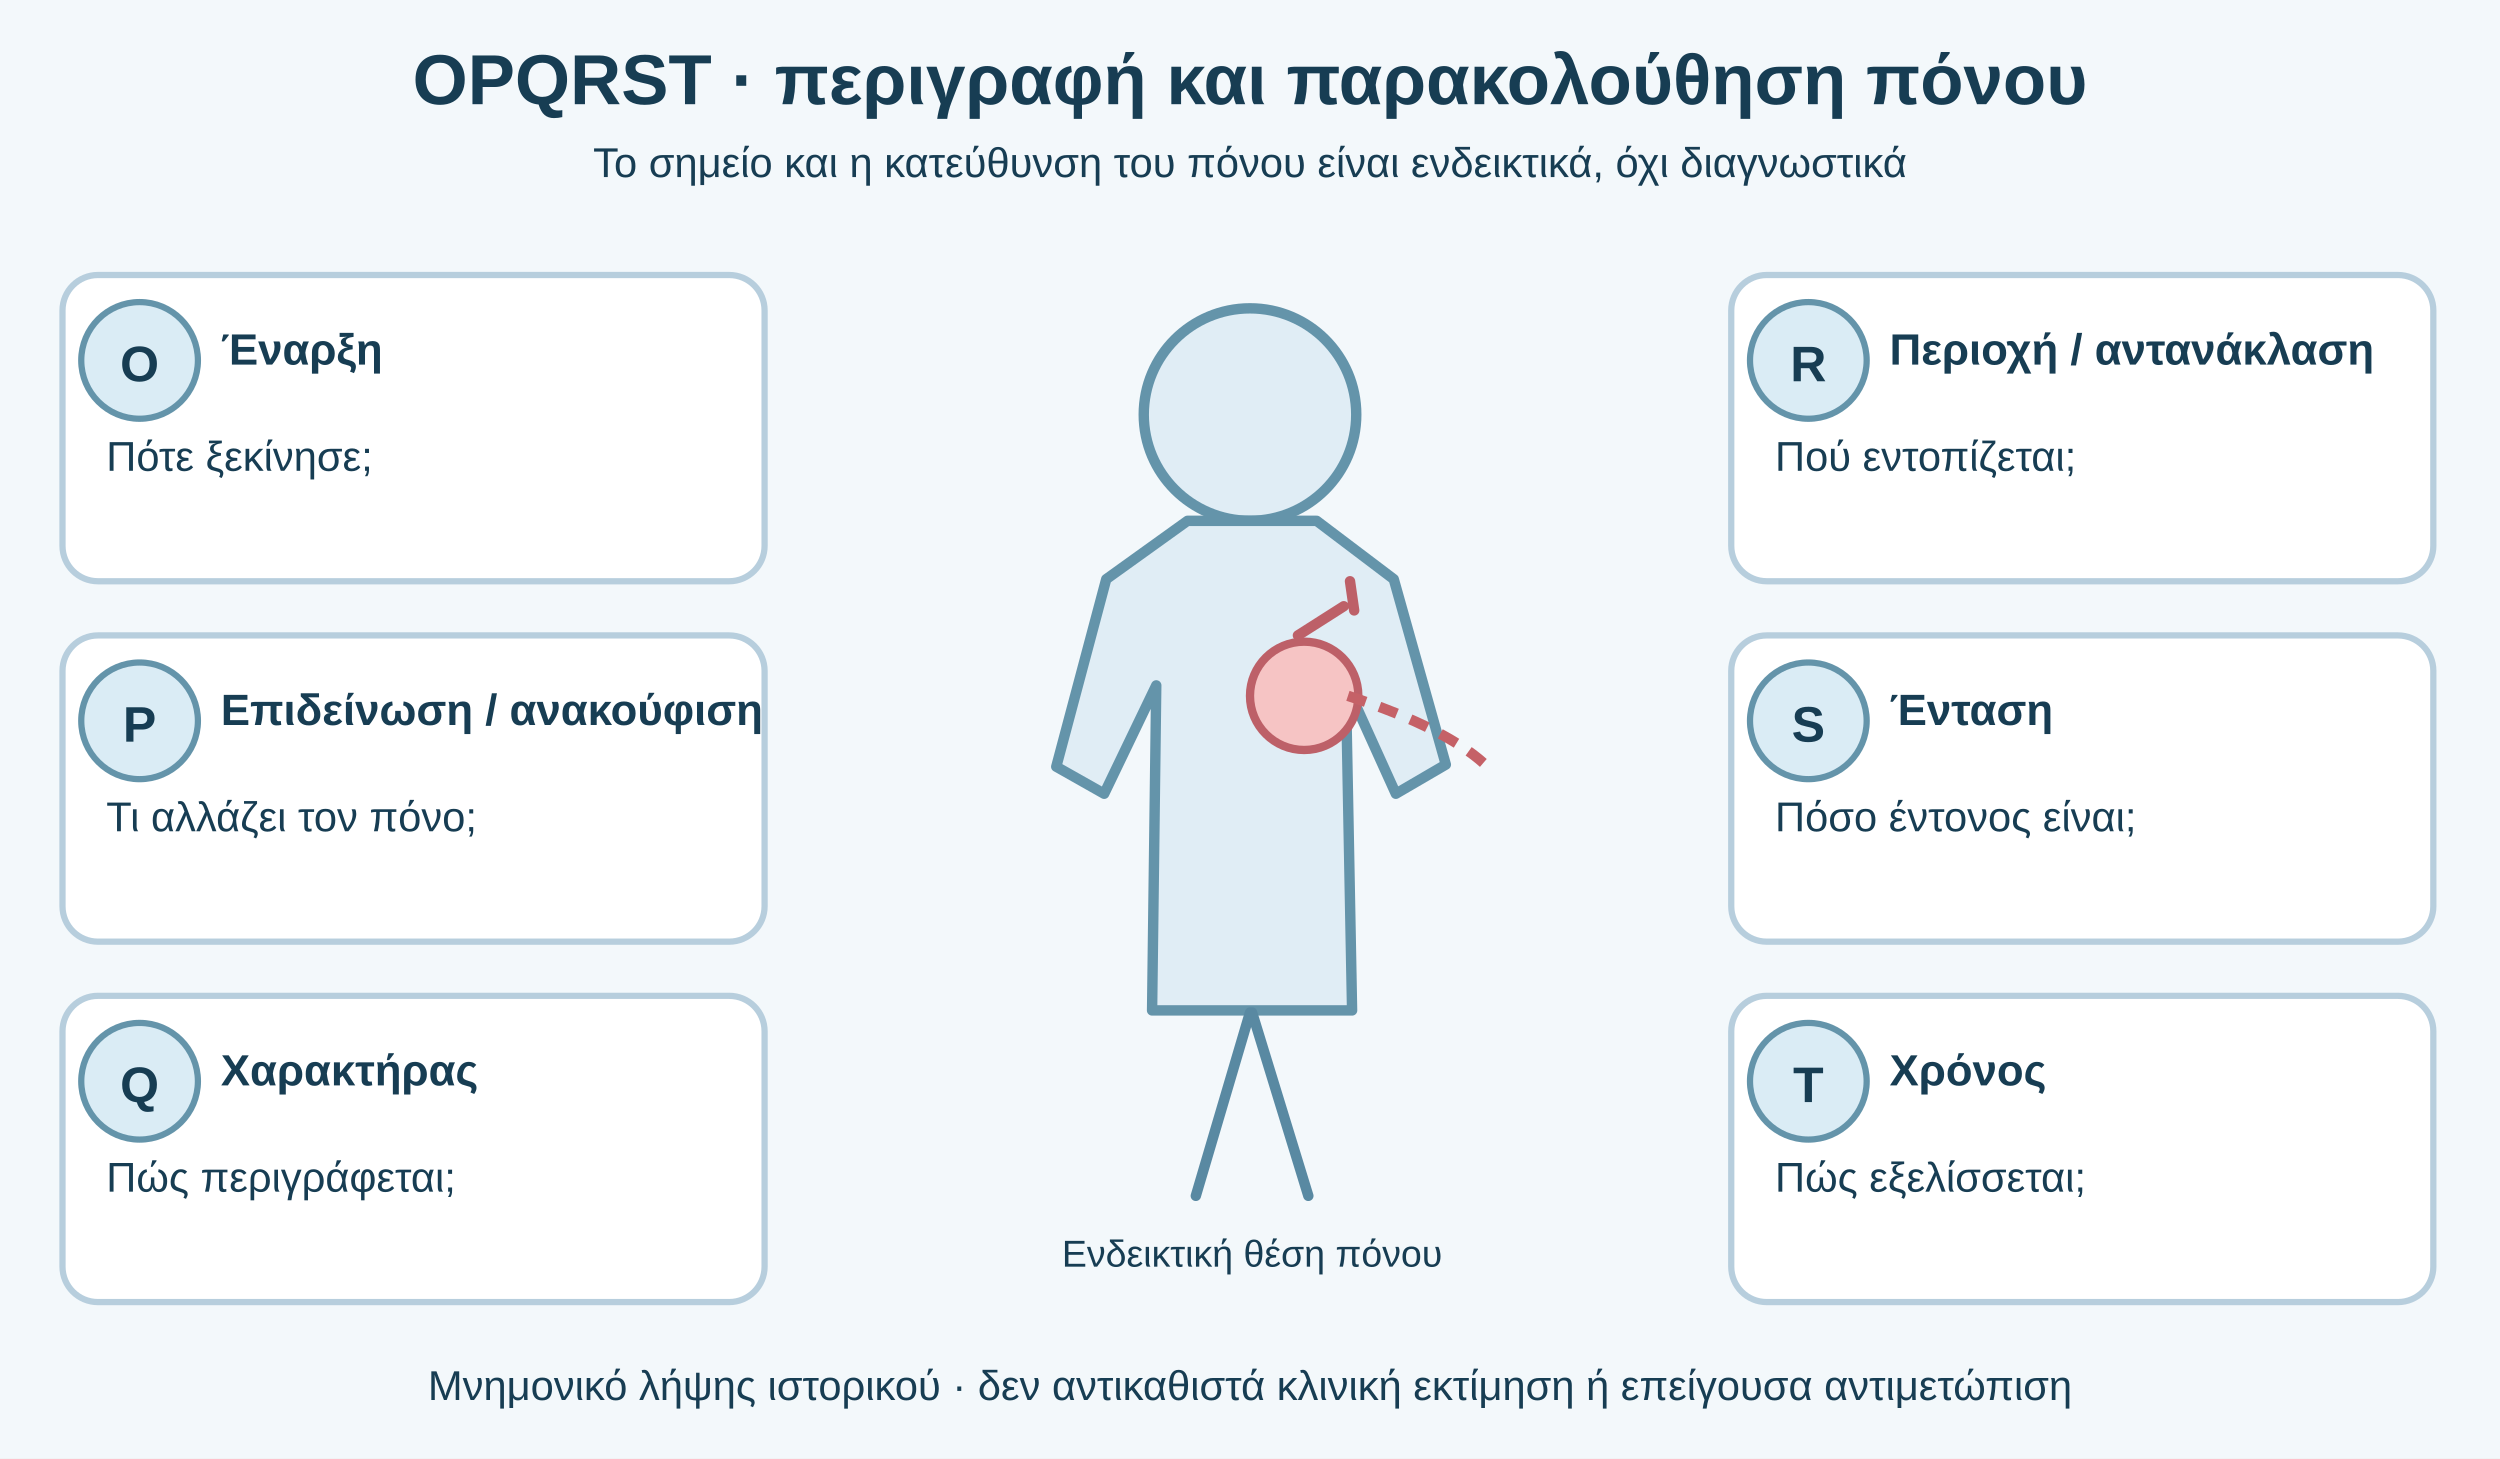
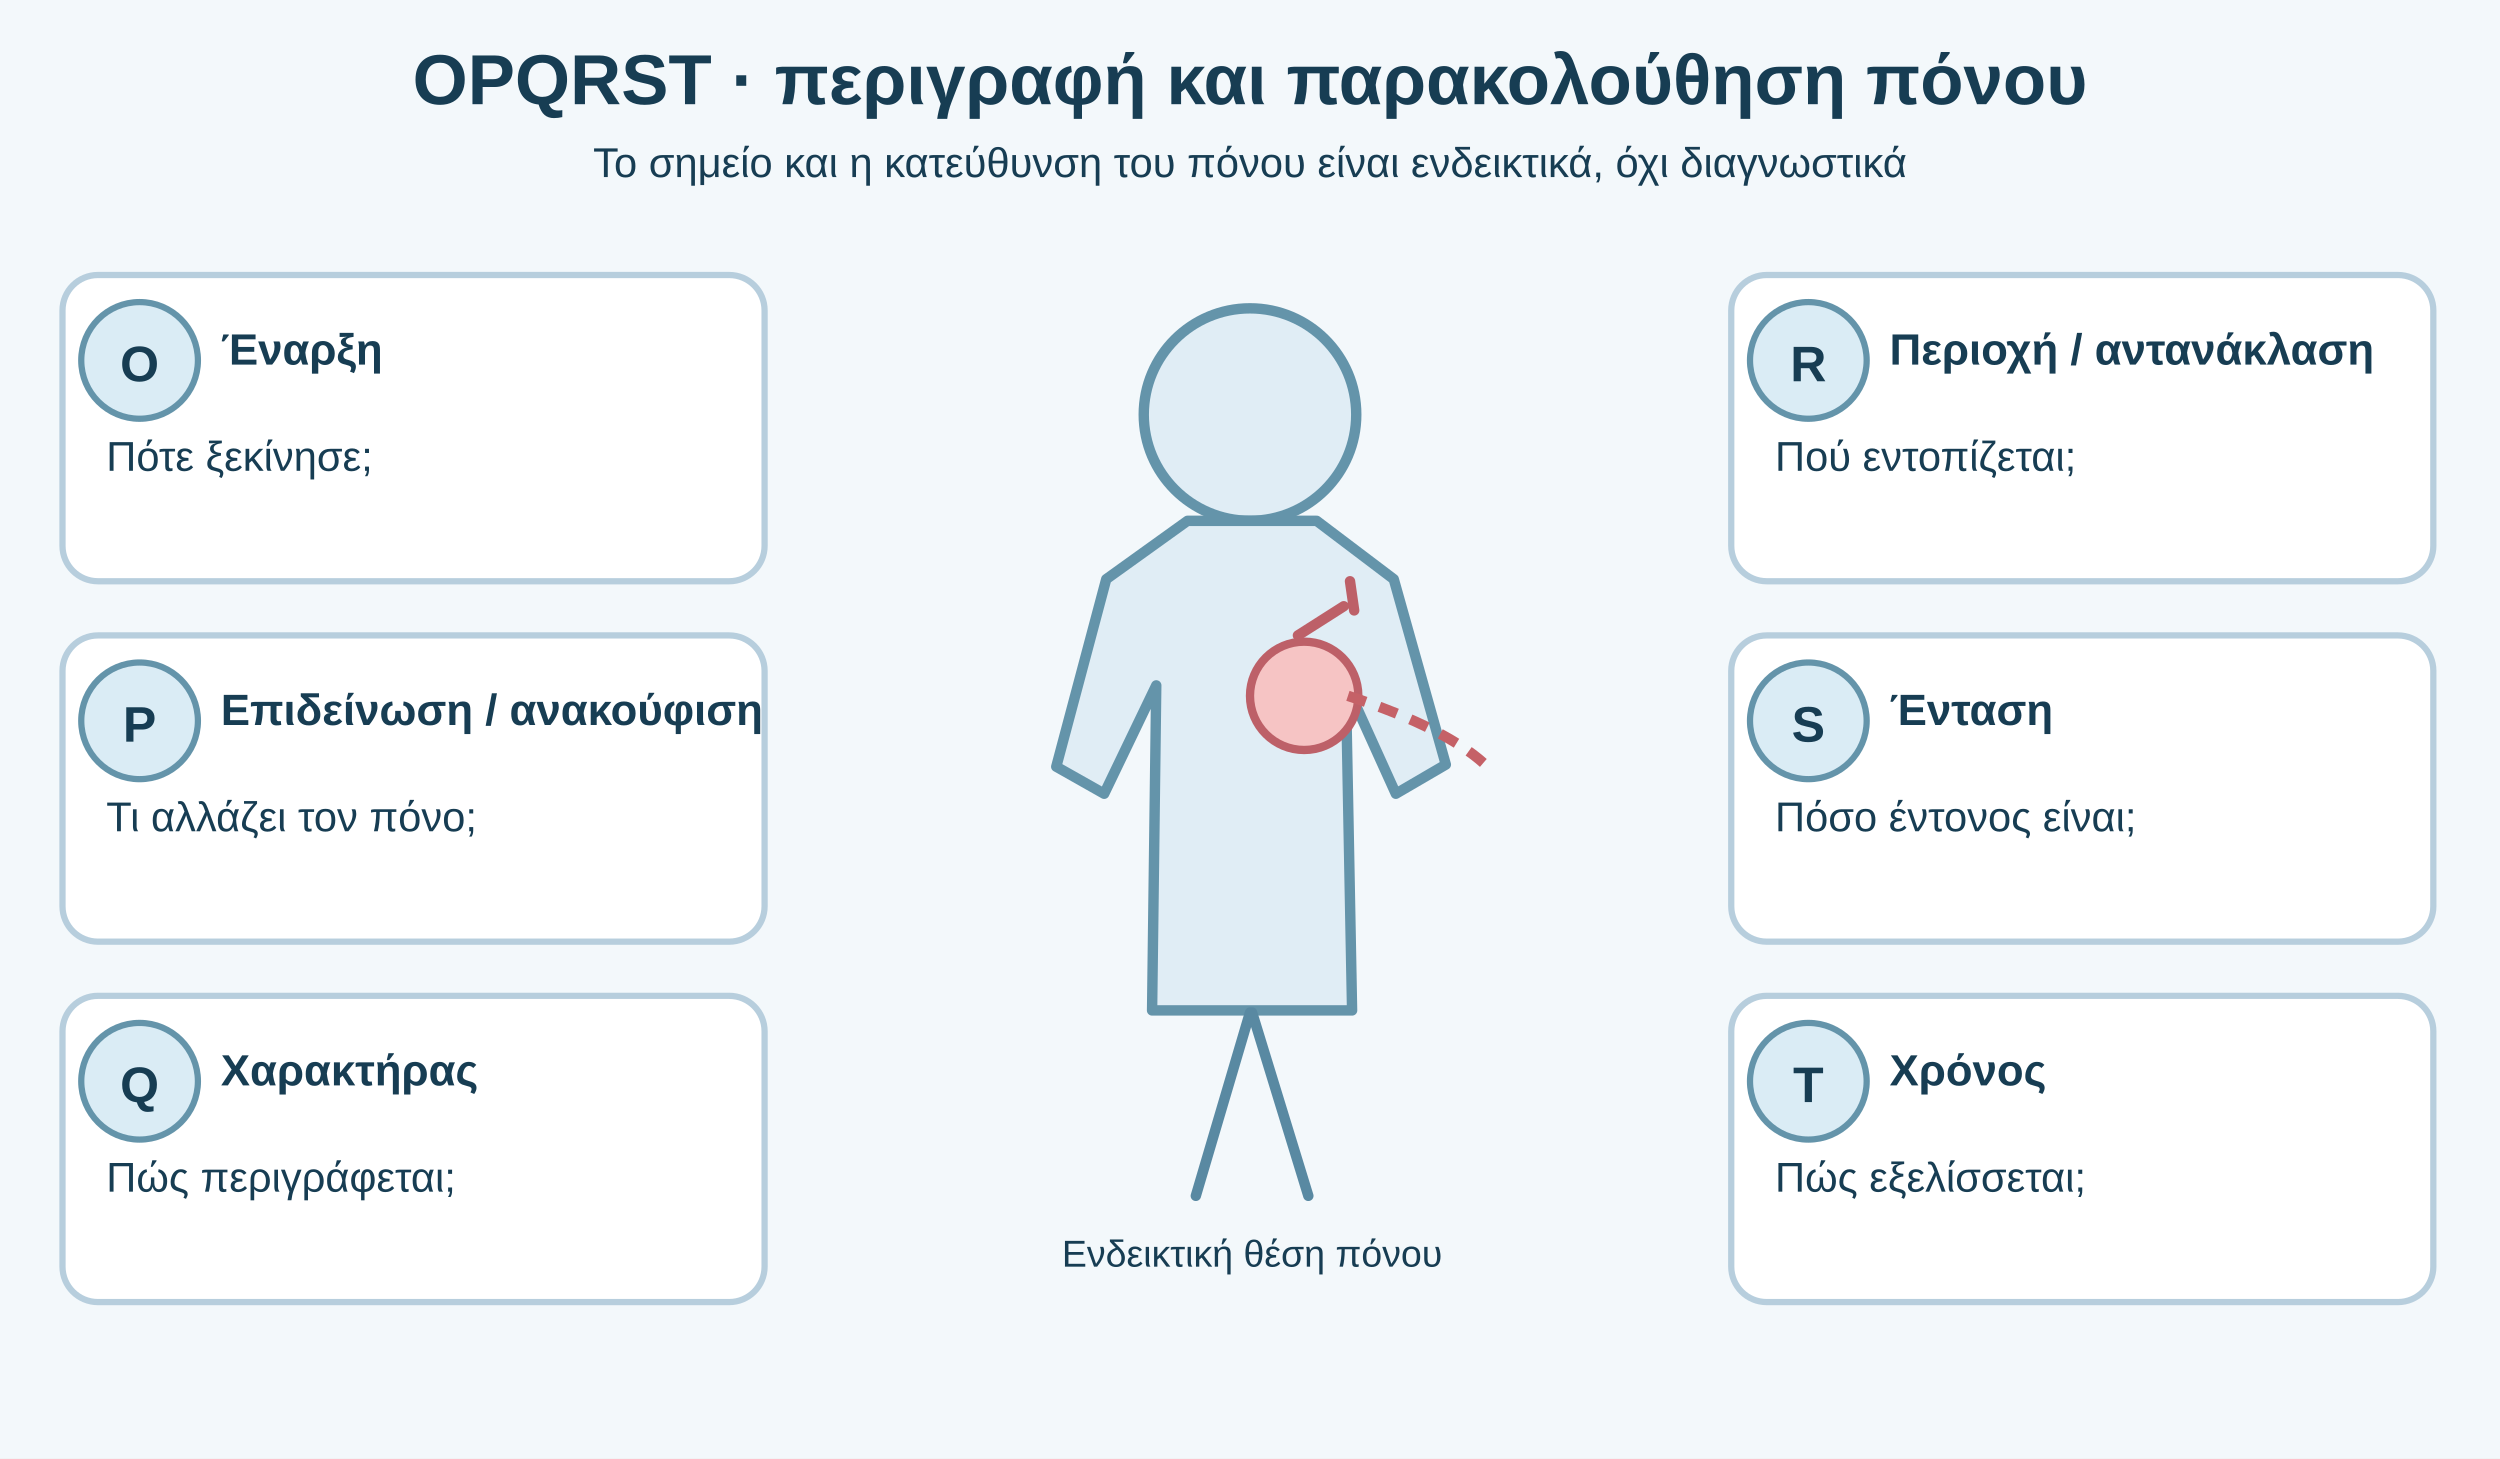
<svg xmlns="http://www.w3.org/2000/svg" viewBox="0 0 1200 700" role="img" aria-labelledby="title desc">
  <rect width="1200" height="700" fill="#f3f8fb" />
  <style>text{font-family:Arial,'DejaVu Sans',sans-serif;fill:#173d53}.head{font-size:34px;font-weight:700}.small{font-size:20px}.label{font-size:24px;font-weight:700}.fine{font-size:18px}.panel{fill:#fff;stroke:#b7cedd;stroke-width:3}.line{fill:none;stroke:#5989a2;stroke-width:5;stroke-linecap:round;stroke-linejoin:round}</style>
  <text x="600" y="50" text-anchor="middle" class="head">OPQRST · περιγραφή και παρακολούθηση πόνου</text>
  <text x="600" y="85" text-anchor="middle" class="small">Το σημείο και η κατεύθυνση του πόνου είναι ενδεικτικά, όχι διαγνωστικά</text>
  <circle cx="600" cy="199" r="51" fill="#e0edf5" stroke="#6494aa" stroke-width="5" />
  <path d="M570 250L531 278L507 368L530 381L555 329L553 485H649L646 328L670 381L694 367L669 278L632 250Z" fill="#e0edf5" stroke="#6494aa" stroke-width="5" stroke-linejoin="round" />
  <path d="M600 486L574 574M601 486L628 574" class="line" />
  <circle cx="626" cy="334" r="26" fill="#f6c4c4" stroke="#bd6068" stroke-width="4" />
  <path d="M623 305L645 291M650 293L648 279" stroke="#bd6068" stroke-width="5" fill="none" stroke-linecap="round" />
  <path d="M647 334Q696 350 715 369" stroke="#c56167" stroke-width="5" stroke-dasharray="9 7" fill="none" />
  <text x="601" y="608" text-anchor="middle" class="fine">Ενδεικτική θέση πόνου</text>
  <g transform="translate(30 132)">
    <rect width="337" height="147" rx="17" class="panel" />
    <circle cx="37" cy="41" r="28" fill="#daecf5" stroke="#6494aa" stroke-width="3" />
    <text x="37" y="51" text-anchor="middle" class="label">O</text>
    <text x="76" y="43" class="label" style="font-size:21px">Έναρξη</text>
    <text x="21" y="94" class="small">Πότε ξεκίνησε;</text>
  </g>
  <g transform="translate(30 305)">
    <rect width="337" height="147" rx="17" class="panel" />
    <circle cx="37" cy="41" r="28" fill="#daecf5" stroke="#6494aa" stroke-width="3" />
    <text x="37" y="51" text-anchor="middle" class="label">P</text>
    <text x="76" y="43" class="label" style="font-size:21px">Επιδείνωση / ανακούφιση</text>
    <text x="21" y="94" class="small">Τι αλλάζει τον πόνο;</text>
  </g>
  <g transform="translate(30 478)">
    <rect width="337" height="147" rx="17" class="panel" />
    <circle cx="37" cy="41" r="28" fill="#daecf5" stroke="#6494aa" stroke-width="3" />
    <text x="37" y="51" text-anchor="middle" class="label">Q</text>
    <text x="76" y="43" class="label" style="font-size:21px">Χαρακτήρας</text>
    <text x="21" y="94" class="small">Πώς περιγράφεται;</text>
  </g>
  <g transform="translate(831 132)">
    <rect width="337" height="147" rx="17" class="panel" />
    <circle cx="37" cy="41" r="28" fill="#daecf5" stroke="#6494aa" stroke-width="3" />
    <text x="37" y="51" text-anchor="middle" class="label">R</text>
    <text x="76" y="43" class="label" style="font-size:21px">Περιοχή / αντανάκλαση</text>
    <text x="21" y="94" class="small">Πού εντοπίζεται;</text>
  </g>
  <g transform="translate(831 305)">
    <rect width="337" height="147" rx="17" class="panel" />
    <circle cx="37" cy="41" r="28" fill="#daecf5" stroke="#6494aa" stroke-width="3" />
    <text x="37" y="51" text-anchor="middle" class="label">S</text>
    <text x="76" y="43" class="label" style="font-size:21px">Ένταση</text>
    <text x="21" y="94" class="small">Πόσο έντονος είναι;</text>
  </g>
  <g transform="translate(831 478)">
    <rect width="337" height="147" rx="17" class="panel" />
    <circle cx="37" cy="41" r="28" fill="#daecf5" stroke="#6494aa" stroke-width="3" />
    <text x="37" y="51" text-anchor="middle" class="label">T</text>
    <text x="76" y="43" class="label" style="font-size:21px">Χρόνος</text>
    <text x="21" y="94" class="small">Πώς εξελίσσεται;</text>
  </g>
-   <text x="600" y="672" text-anchor="middle" class="small">Μνημονικό λήψης ιστορικού · δεν αντικαθιστά κλινική εκτίμηση ή επείγουσα αντιμετώπιση</text>
</svg>
